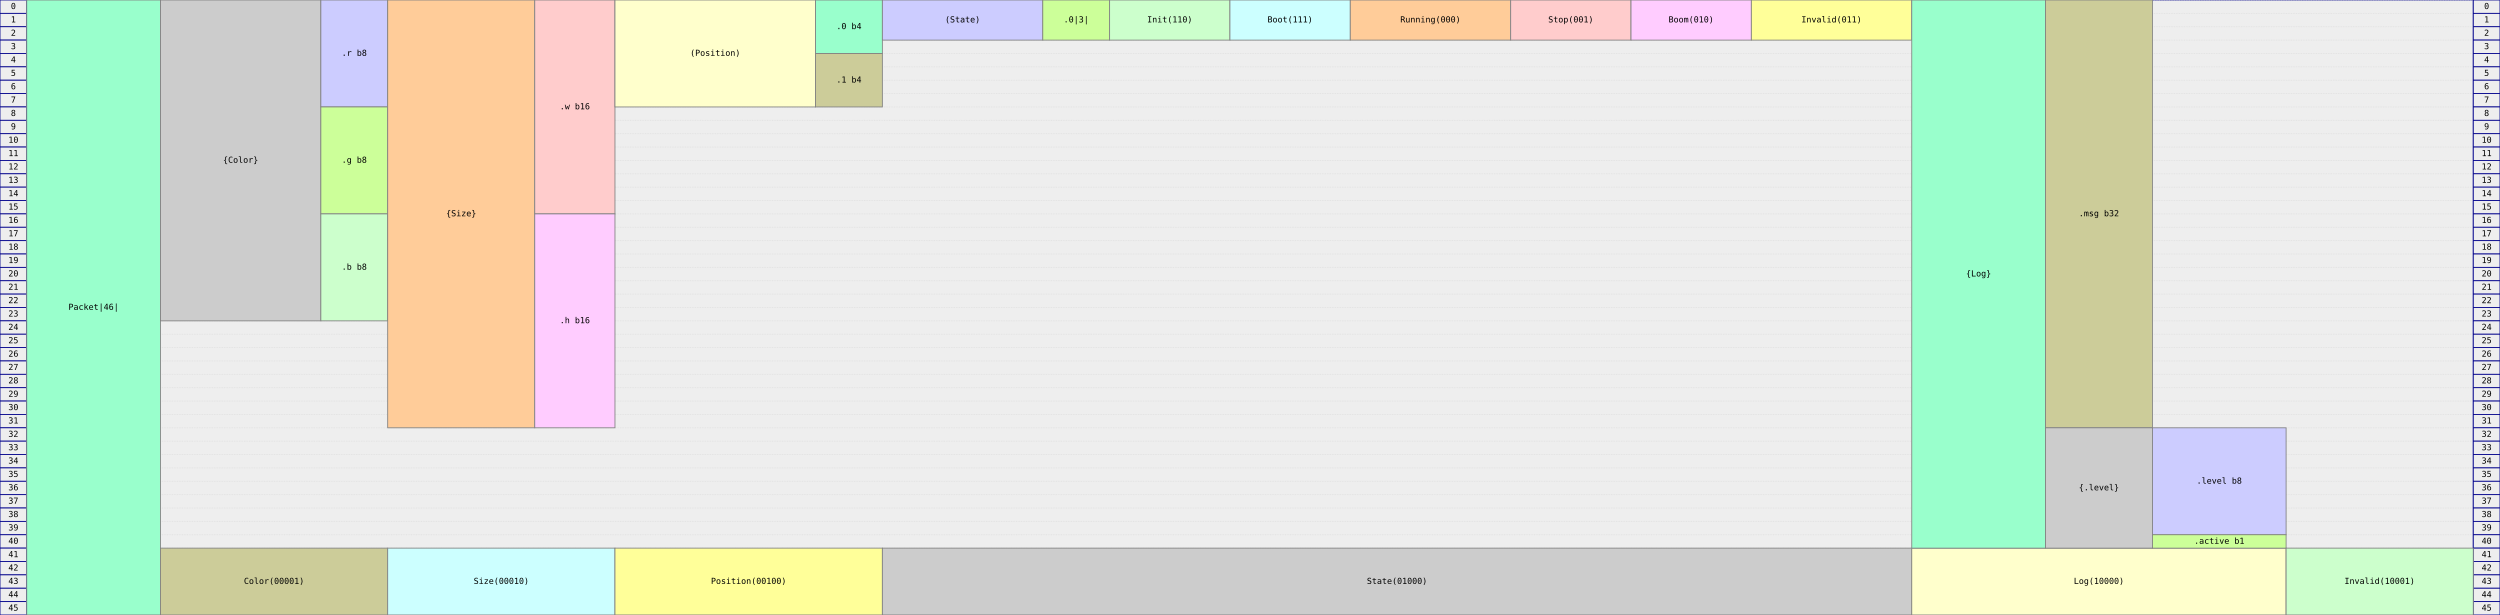
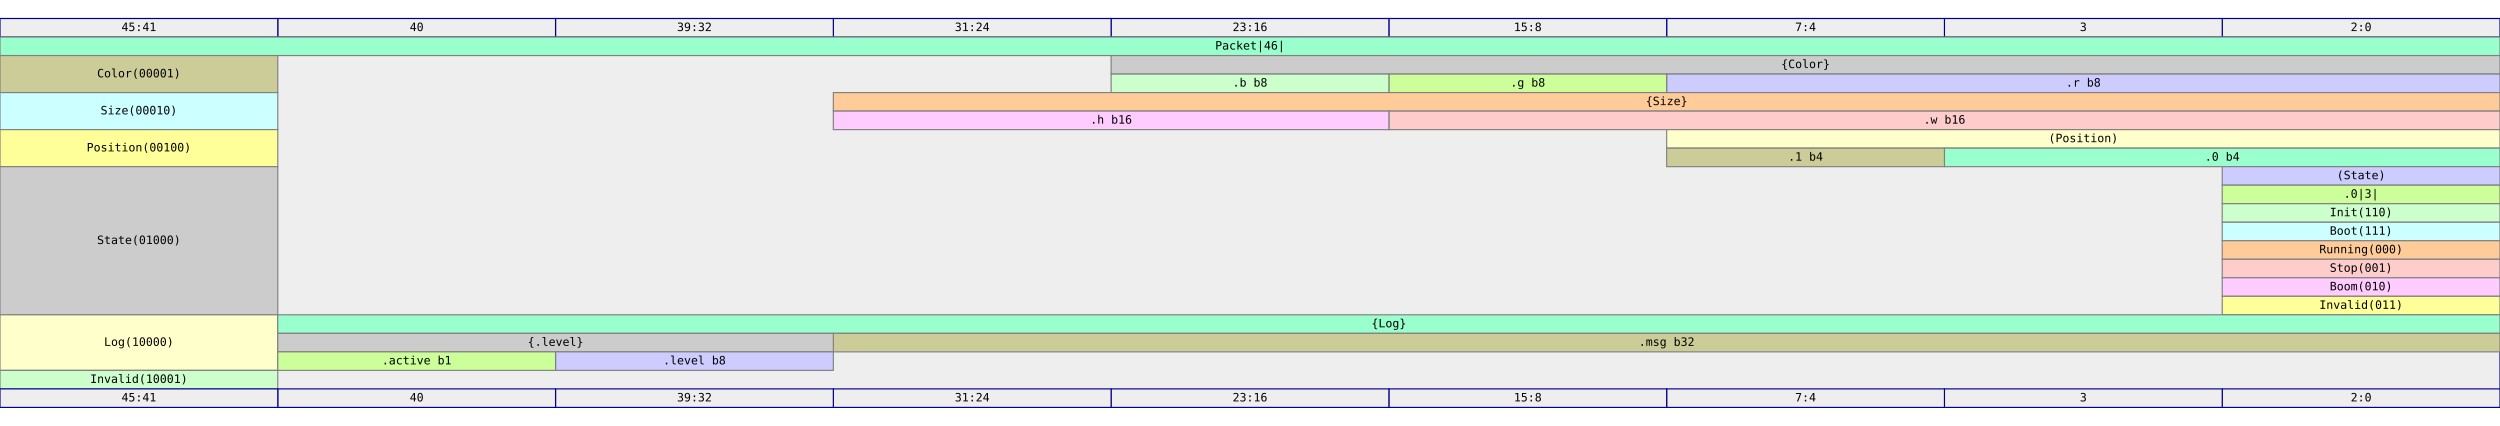
- <svg xmlns="http://www.w3.org/2000/svg" viewBox="-32 0 2992 736">
-   <rect fill="#EEEEEE" height="736" stroke="darkblue" width="2928" x="0" y="0" />
-   <rect fill="#EEEEEE" height="16" stroke="darkblue" width="32" x="-32" y="0" />
-   <text dominant-baseline="middle" font-family="monospace" font-size="10px" text-anchor="middle" x="-16" y="8">
- 0
+ <svg xmlns="http://www.w3.org/2000/svg" viewBox="0 -16 2160 368">
+   <rect fill="#EEEEEE" height="336" stroke="darkblue" width="2160" x="0" y="0" />
+   <rect fill="#EEEEEE" height="16" stroke="darkblue" width="240" x="1920" y="0" />
+   <text dominant-baseline="middle" font-family="monospace" font-size="10px" text-anchor="middle" x="2040" y="8">
+ 2:0
</text>
-   <rect fill="#EEEEEE" height="16" stroke="darkblue" width="32" x="2928" y="0" />
-   <text dominant-baseline="middle" font-family="monospace" font-size="10px" text-anchor="middle" x="2944" y="8">
- 0
- </text>
-   <line stroke="#DFDFDF" stroke-dasharray="1,1" stroke-width="1" x1="0" x2="2928" y1="0" y2="0" />
-   <rect fill="#EEEEEE" height="16" stroke="darkblue" width="32" x="-32" y="16" />
-   <text dominant-baseline="middle" font-family="monospace" font-size="10px" text-anchor="middle" x="-16" y="24">
- 1
- </text>
-   <rect fill="#EEEEEE" height="16" stroke="darkblue" width="32" x="2928" y="16" />
-   <text dominant-baseline="middle" font-family="monospace" font-size="10px" text-anchor="middle" x="2944" y="24">
- 1
- </text>
-   <line stroke="#DFDFDF" stroke-dasharray="1,1" stroke-width="1" x1="0" x2="2928" y1="16" y2="16" />
-   <rect fill="#EEEEEE" height="16" stroke="darkblue" width="32" x="-32" y="32" />
-   <text dominant-baseline="middle" font-family="monospace" font-size="10px" text-anchor="middle" x="-16" y="40">
- 2
- </text>
-   <rect fill="#EEEEEE" height="16" stroke="darkblue" width="32" x="2928" y="32" />
-   <text dominant-baseline="middle" font-family="monospace" font-size="10px" text-anchor="middle" x="2944" y="40">
- 2
- </text>
-   <line stroke="#DFDFDF" stroke-dasharray="1,1" stroke-width="1" x1="0" x2="2928" y1="32" y2="32" />
-   <rect fill="#EEEEEE" height="16" stroke="darkblue" width="32" x="-32" y="48" />
-   <text dominant-baseline="middle" font-family="monospace" font-size="10px" text-anchor="middle" x="-16" y="56">
+   <rect fill="#EEEEEE" height="16" stroke="darkblue" width="240" x="1680" y="0" />
+   <text dominant-baseline="middle" font-family="monospace" font-size="10px" text-anchor="middle" x="1800" y="8">
3
</text>
-   <rect fill="#EEEEEE" height="16" stroke="darkblue" width="32" x="2928" y="48" />
-   <text dominant-baseline="middle" font-family="monospace" font-size="10px" text-anchor="middle" x="2944" y="56">
+   <rect fill="#EEEEEE" height="16" stroke="darkblue" width="240" x="1440" y="0" />
+   <text dominant-baseline="middle" font-family="monospace" font-size="10px" text-anchor="middle" x="1560" y="8">
+ 7:4
+ </text>
+   <rect fill="#EEEEEE" height="16" stroke="darkblue" width="240" x="1200" y="0" />
+   <text dominant-baseline="middle" font-family="monospace" font-size="10px" text-anchor="middle" x="1320" y="8">
+ 15:8
+ </text>
+   <rect fill="#EEEEEE" height="16" stroke="darkblue" width="240" x="960" y="0" />
+   <text dominant-baseline="middle" font-family="monospace" font-size="10px" text-anchor="middle" x="1080" y="8">
+ 23:16
+ </text>
+   <rect fill="#EEEEEE" height="16" stroke="darkblue" width="240" x="720" y="0" />
+   <text dominant-baseline="middle" font-family="monospace" font-size="10px" text-anchor="middle" x="840" y="8">
+ 31:24
+ </text>
+   <rect fill="#EEEEEE" height="16" stroke="darkblue" width="240" x="480" y="0" />
+   <text dominant-baseline="middle" font-family="monospace" font-size="10px" text-anchor="middle" x="600" y="8">
+ 39:32
+ </text>
+   <rect fill="#EEEEEE" height="16" stroke="darkblue" width="240" x="240" y="0" />
+   <text dominant-baseline="middle" font-family="monospace" font-size="10px" text-anchor="middle" x="360" y="8">
+ 40
+ </text>
+   <rect fill="#EEEEEE" height="16" stroke="darkblue" width="240" x="0" y="0" />
+   <text dominant-baseline="middle" font-family="monospace" font-size="10px" text-anchor="middle" x="120" y="8">
+ 45:41
+ </text>
+   <rect fill="#99FFCC" height="16" stroke="gray" width="2160" x="0" y="16" />
+   <text dominant-baseline="middle" font-family="monospace" font-size="10px" text-anchor="middle" x="1080" y="24">
+ Packet|46|
+ </text>
+   <rect fill="#CCCC99" height="32" stroke="gray" width="240" x="0" y="32" />
+   <text dominant-baseline="middle" font-family="monospace" font-size="10px" text-anchor="middle" x="120" y="48">
+ Color(00001)
+ </text>
+   <rect fill="#CCCCCC" height="16" stroke="gray" width="1200" x="960" y="32" />
+   <text dominant-baseline="middle" font-family="monospace" font-size="10px" text-anchor="middle" x="1560" y="40">
+ {Color}
+ </text>
+   <rect fill="#CCCCFF" height="16" stroke="gray" width="720" x="1440" y="48" />
+   <text dominant-baseline="middle" font-family="monospace" font-size="10px" text-anchor="middle" x="1800" y="56">
+ .r b8
+ </text>
+   <rect fill="#CCFF99" height="16" stroke="gray" width="240" x="1200" y="48" />
+   <text dominant-baseline="middle" font-family="monospace" font-size="10px" text-anchor="middle" x="1320" y="56">
+ .g b8
+ </text>
+   <rect fill="#CCFFCC" height="16" stroke="gray" width="240" x="960" y="48" />
+   <text dominant-baseline="middle" font-family="monospace" font-size="10px" text-anchor="middle" x="1080" y="56">
+ .b b8
+ </text>
+   <rect fill="#CCFFFF" height="32" stroke="gray" width="240" x="0" y="64" />
+   <text dominant-baseline="middle" font-family="monospace" font-size="10px" text-anchor="middle" x="120" y="80">
+ Size(00010)
+ </text>
+   <rect fill="#FFCC99" height="16" stroke="gray" width="1440" x="720" y="64" />
+   <text dominant-baseline="middle" font-family="monospace" font-size="10px" text-anchor="middle" x="1440" y="72">
+ {Size}
+ </text>
+   <rect fill="#FFCCCC" height="16" stroke="gray" width="960" x="1200" y="80" />
+   <text dominant-baseline="middle" font-family="monospace" font-size="10px" text-anchor="middle" x="1680" y="88">
+ .w b16
+ </text>
+   <rect fill="#FFCCFF" height="16" stroke="gray" width="480" x="720" y="80" />
+   <text dominant-baseline="middle" font-family="monospace" font-size="10px" text-anchor="middle" x="960" y="88">
+ .h b16
+ </text>
+   <rect fill="#FFFF99" height="32" stroke="gray" width="240" x="0" y="96" />
+   <text dominant-baseline="middle" font-family="monospace" font-size="10px" text-anchor="middle" x="120" y="112">
+ Position(00100)
+ </text>
+   <rect fill="#FFFFCC" height="16" stroke="gray" width="720" x="1440" y="96" />
+   <text dominant-baseline="middle" font-family="monospace" font-size="10px" text-anchor="middle" x="1800" y="104">
+ (Position)
+ </text>
+   <rect fill="#99FFCC" height="16" stroke="gray" width="480" x="1680" y="112" />
+   <text dominant-baseline="middle" font-family="monospace" font-size="10px" text-anchor="middle" x="1920" y="120">
+ .0 b4
+ </text>
+   <rect fill="#CCCC99" height="16" stroke="gray" width="240" x="1440" y="112" />
+   <text dominant-baseline="middle" font-family="monospace" font-size="10px" text-anchor="middle" x="1560" y="120">
+ .1 b4
+ </text>
+   <rect fill="#CCCCCC" height="128" stroke="gray" width="240" x="0" y="128" />
+   <text dominant-baseline="middle" font-family="monospace" font-size="10px" text-anchor="middle" x="120" y="192">
+ State(01000)
+ </text>
+   <rect fill="#CCCCFF" height="16" stroke="gray" width="240" x="1920" y="128" />
+   <text dominant-baseline="middle" font-family="monospace" font-size="10px" text-anchor="middle" x="2040" y="136">
+ (State)
+ </text>
+   <rect fill="#CCFF99" height="16" stroke="gray" width="240" x="1920" y="144" />
+   <text dominant-baseline="middle" font-family="monospace" font-size="10px" text-anchor="middle" x="2040" y="152">
+ .0|3|
+ </text>
+   <rect fill="#CCFFCC" height="16" stroke="gray" width="240" x="1920" y="160" />
+   <text dominant-baseline="middle" font-family="monospace" font-size="10px" text-anchor="middle" x="2040" y="168">
+ Init(110)
+ </text>
+   <rect fill="#CCFFFF" height="16" stroke="gray" width="240" x="1920" y="176" />
+   <text dominant-baseline="middle" font-family="monospace" font-size="10px" text-anchor="middle" x="2040" y="184">
+ Boot(111)
+ </text>
+   <rect fill="#FFCC99" height="16" stroke="gray" width="240" x="1920" y="192" />
+   <text dominant-baseline="middle" font-family="monospace" font-size="10px" text-anchor="middle" x="2040" y="200">
+ Running(000)
+ </text>
+   <rect fill="#FFCCCC" height="16" stroke="gray" width="240" x="1920" y="208" />
+   <text dominant-baseline="middle" font-family="monospace" font-size="10px" text-anchor="middle" x="2040" y="216">
+ Stop(001)
+ </text>
+   <rect fill="#FFCCFF" height="16" stroke="gray" width="240" x="1920" y="224" />
+   <text dominant-baseline="middle" font-family="monospace" font-size="10px" text-anchor="middle" x="2040" y="232">
+ Boom(010)
+ </text>
+   <rect fill="#FFFF99" height="16" stroke="gray" width="240" x="1920" y="240" />
+   <text dominant-baseline="middle" font-family="monospace" font-size="10px" text-anchor="middle" x="2040" y="248">
+ Invalid(011)
+ </text>
+   <rect fill="#FFFFCC" height="48" stroke="gray" width="240" x="0" y="256" />
+   <text dominant-baseline="middle" font-family="monospace" font-size="10px" text-anchor="middle" x="120" y="280">
+ Log(10000)
+ </text>
+   <rect fill="#99FFCC" height="16" stroke="gray" width="1920" x="240" y="256" />
+   <text dominant-baseline="middle" font-family="monospace" font-size="10px" text-anchor="middle" x="1200" y="264">
+ {Log}
+ </text>
+   <rect fill="#CCCC99" height="16" stroke="gray" width="1440" x="720" y="272" />
+   <text dominant-baseline="middle" font-family="monospace" font-size="10px" text-anchor="middle" x="1440" y="280">
+ .msg b32
+ </text>
+   <rect fill="#CCCCCC" height="16" stroke="gray" width="480" x="240" y="272" />
+   <text dominant-baseline="middle" font-family="monospace" font-size="10px" text-anchor="middle" x="480" y="280">
+ {.level}
+ </text>
+   <rect fill="#CCCCFF" height="16" stroke="gray" width="240" x="480" y="288" />
+   <text dominant-baseline="middle" font-family="monospace" font-size="10px" text-anchor="middle" x="600" y="296">
+ .level b8
+ </text>
+   <rect fill="#CCFF99" height="16" stroke="gray" width="240" x="240" y="288" />
+   <text dominant-baseline="middle" font-family="monospace" font-size="10px" text-anchor="middle" x="360" y="296">
+ .active b1
+ </text>
+   <rect fill="#CCFFCC" height="16" stroke="gray" width="240" x="0" y="304" />
+   <text dominant-baseline="middle" font-family="monospace" font-size="10px" text-anchor="middle" x="120" y="312">
+ Invalid(10001)
+ </text>
+   <rect fill="#EEEEEE" height="16" stroke="darkblue" width="240" x="1920" y="320" />
+   <text dominant-baseline="middle" font-family="monospace" font-size="10px" text-anchor="middle" x="2040" y="328">
+ 2:0
+ </text>
+   <rect fill="#EEEEEE" height="16" stroke="darkblue" width="240" x="1680" y="320" />
+   <text dominant-baseline="middle" font-family="monospace" font-size="10px" text-anchor="middle" x="1800" y="328">
3
</text>
-   <line stroke="#DFDFDF" stroke-dasharray="1,1" stroke-width="1" x1="0" x2="2928" y1="48" y2="48" />
-   <rect fill="#EEEEEE" height="16" stroke="darkblue" width="32" x="-32" y="64" />
-   <text dominant-baseline="middle" font-family="monospace" font-size="10px" text-anchor="middle" x="-16" y="72">
- 4
+   <rect fill="#EEEEEE" height="16" stroke="darkblue" width="240" x="1440" y="320" />
+   <text dominant-baseline="middle" font-family="monospace" font-size="10px" text-anchor="middle" x="1560" y="328">
+ 7:4
</text>
-   <rect fill="#EEEEEE" height="16" stroke="darkblue" width="32" x="2928" y="64" />
-   <text dominant-baseline="middle" font-family="monospace" font-size="10px" text-anchor="middle" x="2944" y="72">
- 4
+   <rect fill="#EEEEEE" height="16" stroke="darkblue" width="240" x="1200" y="320" />
+   <text dominant-baseline="middle" font-family="monospace" font-size="10px" text-anchor="middle" x="1320" y="328">
+ 15:8
</text>
-   <line stroke="#DFDFDF" stroke-dasharray="1,1" stroke-width="1" x1="0" x2="2928" y1="64" y2="64" />
-   <rect fill="#EEEEEE" height="16" stroke="darkblue" width="32" x="-32" y="80" />
-   <text dominant-baseline="middle" font-family="monospace" font-size="10px" text-anchor="middle" x="-16" y="88">
- 5
+   <rect fill="#EEEEEE" height="16" stroke="darkblue" width="240" x="960" y="320" />
+   <text dominant-baseline="middle" font-family="monospace" font-size="10px" text-anchor="middle" x="1080" y="328">
+ 23:16
</text>
-   <rect fill="#EEEEEE" height="16" stroke="darkblue" width="32" x="2928" y="80" />
-   <text dominant-baseline="middle" font-family="monospace" font-size="10px" text-anchor="middle" x="2944" y="88">
- 5
+   <rect fill="#EEEEEE" height="16" stroke="darkblue" width="240" x="720" y="320" />
+   <text dominant-baseline="middle" font-family="monospace" font-size="10px" text-anchor="middle" x="840" y="328">
+ 31:24
</text>
-   <line stroke="#DFDFDF" stroke-dasharray="1,1" stroke-width="1" x1="0" x2="2928" y1="80" y2="80" />
-   <rect fill="#EEEEEE" height="16" stroke="darkblue" width="32" x="-32" y="96" />
-   <text dominant-baseline="middle" font-family="monospace" font-size="10px" text-anchor="middle" x="-16" y="104">
- 6
+   <rect fill="#EEEEEE" height="16" stroke="darkblue" width="240" x="480" y="320" />
+   <text dominant-baseline="middle" font-family="monospace" font-size="10px" text-anchor="middle" x="600" y="328">
+ 39:32
</text>
-   <rect fill="#EEEEEE" height="16" stroke="darkblue" width="32" x="2928" y="96" />
-   <text dominant-baseline="middle" font-family="monospace" font-size="10px" text-anchor="middle" x="2944" y="104">
- 6
- </text>
-   <line stroke="#DFDFDF" stroke-dasharray="1,1" stroke-width="1" x1="0" x2="2928" y1="96" y2="96" />
-   <rect fill="#EEEEEE" height="16" stroke="darkblue" width="32" x="-32" y="112" />
-   <text dominant-baseline="middle" font-family="monospace" font-size="10px" text-anchor="middle" x="-16" y="120">
- 7
- </text>
-   <rect fill="#EEEEEE" height="16" stroke="darkblue" width="32" x="2928" y="112" />
-   <text dominant-baseline="middle" font-family="monospace" font-size="10px" text-anchor="middle" x="2944" y="120">
- 7
- </text>
-   <line stroke="#DFDFDF" stroke-dasharray="1,1" stroke-width="1" x1="0" x2="2928" y1="112" y2="112" />
-   <rect fill="#EEEEEE" height="16" stroke="darkblue" width="32" x="-32" y="128" />
-   <text dominant-baseline="middle" font-family="monospace" font-size="10px" text-anchor="middle" x="-16" y="136">
- 8
- </text>
-   <rect fill="#EEEEEE" height="16" stroke="darkblue" width="32" x="2928" y="128" />
-   <text dominant-baseline="middle" font-family="monospace" font-size="10px" text-anchor="middle" x="2944" y="136">
- 8
- </text>
-   <line stroke="#DFDFDF" stroke-dasharray="1,1" stroke-width="1" x1="0" x2="2928" y1="128" y2="128" />
-   <rect fill="#EEEEEE" height="16" stroke="darkblue" width="32" x="-32" y="144" />
-   <text dominant-baseline="middle" font-family="monospace" font-size="10px" text-anchor="middle" x="-16" y="152">
- 9
- </text>
-   <rect fill="#EEEEEE" height="16" stroke="darkblue" width="32" x="2928" y="144" />
-   <text dominant-baseline="middle" font-family="monospace" font-size="10px" text-anchor="middle" x="2944" y="152">
- 9
- </text>
-   <line stroke="#DFDFDF" stroke-dasharray="1,1" stroke-width="1" x1="0" x2="2928" y1="144" y2="144" />
-   <rect fill="#EEEEEE" height="16" stroke="darkblue" width="32" x="-32" y="160" />
-   <text dominant-baseline="middle" font-family="monospace" font-size="10px" text-anchor="middle" x="-16" y="168">
- 10
- </text>
-   <rect fill="#EEEEEE" height="16" stroke="darkblue" width="32" x="2928" y="160" />
-   <text dominant-baseline="middle" font-family="monospace" font-size="10px" text-anchor="middle" x="2944" y="168">
- 10
- </text>
-   <line stroke="#DFDFDF" stroke-dasharray="1,1" stroke-width="1" x1="0" x2="2928" y1="160" y2="160" />
-   <rect fill="#EEEEEE" height="16" stroke="darkblue" width="32" x="-32" y="176" />
-   <text dominant-baseline="middle" font-family="monospace" font-size="10px" text-anchor="middle" x="-16" y="184">
- 11
- </text>
-   <rect fill="#EEEEEE" height="16" stroke="darkblue" width="32" x="2928" y="176" />
-   <text dominant-baseline="middle" font-family="monospace" font-size="10px" text-anchor="middle" x="2944" y="184">
- 11
- </text>
-   <line stroke="#DFDFDF" stroke-dasharray="1,1" stroke-width="1" x1="0" x2="2928" y1="176" y2="176" />
-   <rect fill="#EEEEEE" height="16" stroke="darkblue" width="32" x="-32" y="192" />
-   <text dominant-baseline="middle" font-family="monospace" font-size="10px" text-anchor="middle" x="-16" y="200">
- 12
- </text>
-   <rect fill="#EEEEEE" height="16" stroke="darkblue" width="32" x="2928" y="192" />
-   <text dominant-baseline="middle" font-family="monospace" font-size="10px" text-anchor="middle" x="2944" y="200">
- 12
- </text>
-   <line stroke="#DFDFDF" stroke-dasharray="1,1" stroke-width="1" x1="0" x2="2928" y1="192" y2="192" />
-   <rect fill="#EEEEEE" height="16" stroke="darkblue" width="32" x="-32" y="208" />
-   <text dominant-baseline="middle" font-family="monospace" font-size="10px" text-anchor="middle" x="-16" y="216">
- 13
- </text>
-   <rect fill="#EEEEEE" height="16" stroke="darkblue" width="32" x="2928" y="208" />
-   <text dominant-baseline="middle" font-family="monospace" font-size="10px" text-anchor="middle" x="2944" y="216">
- 13
- </text>
-   <line stroke="#DFDFDF" stroke-dasharray="1,1" stroke-width="1" x1="0" x2="2928" y1="208" y2="208" />
-   <rect fill="#EEEEEE" height="16" stroke="darkblue" width="32" x="-32" y="224" />
-   <text dominant-baseline="middle" font-family="monospace" font-size="10px" text-anchor="middle" x="-16" y="232">
- 14
- </text>
-   <rect fill="#EEEEEE" height="16" stroke="darkblue" width="32" x="2928" y="224" />
-   <text dominant-baseline="middle" font-family="monospace" font-size="10px" text-anchor="middle" x="2944" y="232">
- 14
- </text>
-   <line stroke="#DFDFDF" stroke-dasharray="1,1" stroke-width="1" x1="0" x2="2928" y1="224" y2="224" />
-   <rect fill="#EEEEEE" height="16" stroke="darkblue" width="32" x="-32" y="240" />
-   <text dominant-baseline="middle" font-family="monospace" font-size="10px" text-anchor="middle" x="-16" y="248">
- 15
- </text>
-   <rect fill="#EEEEEE" height="16" stroke="darkblue" width="32" x="2928" y="240" />
-   <text dominant-baseline="middle" font-family="monospace" font-size="10px" text-anchor="middle" x="2944" y="248">
- 15
- </text>
-   <line stroke="#DFDFDF" stroke-dasharray="1,1" stroke-width="1" x1="0" x2="2928" y1="240" y2="240" />
-   <rect fill="#EEEEEE" height="16" stroke="darkblue" width="32" x="-32" y="256" />
-   <text dominant-baseline="middle" font-family="monospace" font-size="10px" text-anchor="middle" x="-16" y="264">
- 16
- </text>
-   <rect fill="#EEEEEE" height="16" stroke="darkblue" width="32" x="2928" y="256" />
-   <text dominant-baseline="middle" font-family="monospace" font-size="10px" text-anchor="middle" x="2944" y="264">
- 16
- </text>
-   <line stroke="#DFDFDF" stroke-dasharray="1,1" stroke-width="1" x1="0" x2="2928" y1="256" y2="256" />
-   <rect fill="#EEEEEE" height="16" stroke="darkblue" width="32" x="-32" y="272" />
-   <text dominant-baseline="middle" font-family="monospace" font-size="10px" text-anchor="middle" x="-16" y="280">
- 17
- </text>
-   <rect fill="#EEEEEE" height="16" stroke="darkblue" width="32" x="2928" y="272" />
-   <text dominant-baseline="middle" font-family="monospace" font-size="10px" text-anchor="middle" x="2944" y="280">
- 17
- </text>
-   <line stroke="#DFDFDF" stroke-dasharray="1,1" stroke-width="1" x1="0" x2="2928" y1="272" y2="272" />
-   <rect fill="#EEEEEE" height="16" stroke="darkblue" width="32" x="-32" y="288" />
-   <text dominant-baseline="middle" font-family="monospace" font-size="10px" text-anchor="middle" x="-16" y="296">
- 18
- </text>
-   <rect fill="#EEEEEE" height="16" stroke="darkblue" width="32" x="2928" y="288" />
-   <text dominant-baseline="middle" font-family="monospace" font-size="10px" text-anchor="middle" x="2944" y="296">
- 18
- </text>
-   <line stroke="#DFDFDF" stroke-dasharray="1,1" stroke-width="1" x1="0" x2="2928" y1="288" y2="288" />
-   <rect fill="#EEEEEE" height="16" stroke="darkblue" width="32" x="-32" y="304" />
-   <text dominant-baseline="middle" font-family="monospace" font-size="10px" text-anchor="middle" x="-16" y="312">
- 19
- </text>
-   <rect fill="#EEEEEE" height="16" stroke="darkblue" width="32" x="2928" y="304" />
-   <text dominant-baseline="middle" font-family="monospace" font-size="10px" text-anchor="middle" x="2944" y="312">
- 19
- </text>
-   <line stroke="#DFDFDF" stroke-dasharray="1,1" stroke-width="1" x1="0" x2="2928" y1="304" y2="304" />
-   <rect fill="#EEEEEE" height="16" stroke="darkblue" width="32" x="-32" y="320" />
-   <text dominant-baseline="middle" font-family="monospace" font-size="10px" text-anchor="middle" x="-16" y="328">
- 20
- </text>
-   <rect fill="#EEEEEE" height="16" stroke="darkblue" width="32" x="2928" y="320" />
-   <text dominant-baseline="middle" font-family="monospace" font-size="10px" text-anchor="middle" x="2944" y="328">
- 20
- </text>
-   <line stroke="#DFDFDF" stroke-dasharray="1,1" stroke-width="1" x1="0" x2="2928" y1="320" y2="320" />
-   <rect fill="#EEEEEE" height="16" stroke="darkblue" width="32" x="-32" y="336" />
-   <text dominant-baseline="middle" font-family="monospace" font-size="10px" text-anchor="middle" x="-16" y="344">
- 21
- </text>
-   <rect fill="#EEEEEE" height="16" stroke="darkblue" width="32" x="2928" y="336" />
-   <text dominant-baseline="middle" font-family="monospace" font-size="10px" text-anchor="middle" x="2944" y="344">
- 21
- </text>
-   <line stroke="#DFDFDF" stroke-dasharray="1,1" stroke-width="1" x1="0" x2="2928" y1="336" y2="336" />
-   <rect fill="#EEEEEE" height="16" stroke="darkblue" width="32" x="-32" y="352" />
-   <text dominant-baseline="middle" font-family="monospace" font-size="10px" text-anchor="middle" x="-16" y="360">
- 22
- </text>
-   <rect fill="#EEEEEE" height="16" stroke="darkblue" width="32" x="2928" y="352" />
-   <text dominant-baseline="middle" font-family="monospace" font-size="10px" text-anchor="middle" x="2944" y="360">
- 22
- </text>
-   <line stroke="#DFDFDF" stroke-dasharray="1,1" stroke-width="1" x1="0" x2="2928" y1="352" y2="352" />
-   <rect fill="#EEEEEE" height="16" stroke="darkblue" width="32" x="-32" y="368" />
-   <text dominant-baseline="middle" font-family="monospace" font-size="10px" text-anchor="middle" x="-16" y="376">
- 23
- </text>
-   <rect fill="#EEEEEE" height="16" stroke="darkblue" width="32" x="2928" y="368" />
-   <text dominant-baseline="middle" font-family="monospace" font-size="10px" text-anchor="middle" x="2944" y="376">
- 23
- </text>
-   <line stroke="#DFDFDF" stroke-dasharray="1,1" stroke-width="1" x1="0" x2="2928" y1="368" y2="368" />
-   <rect fill="#EEEEEE" height="16" stroke="darkblue" width="32" x="-32" y="384" />
-   <text dominant-baseline="middle" font-family="monospace" font-size="10px" text-anchor="middle" x="-16" y="392">
- 24
- </text>
-   <rect fill="#EEEEEE" height="16" stroke="darkblue" width="32" x="2928" y="384" />
-   <text dominant-baseline="middle" font-family="monospace" font-size="10px" text-anchor="middle" x="2944" y="392">
- 24
- </text>
-   <line stroke="#DFDFDF" stroke-dasharray="1,1" stroke-width="1" x1="0" x2="2928" y1="384" y2="384" />
-   <rect fill="#EEEEEE" height="16" stroke="darkblue" width="32" x="-32" y="400" />
-   <text dominant-baseline="middle" font-family="monospace" font-size="10px" text-anchor="middle" x="-16" y="408">
- 25
- </text>
-   <rect fill="#EEEEEE" height="16" stroke="darkblue" width="32" x="2928" y="400" />
-   <text dominant-baseline="middle" font-family="monospace" font-size="10px" text-anchor="middle" x="2944" y="408">
- 25
- </text>
-   <line stroke="#DFDFDF" stroke-dasharray="1,1" stroke-width="1" x1="0" x2="2928" y1="400" y2="400" />
-   <rect fill="#EEEEEE" height="16" stroke="darkblue" width="32" x="-32" y="416" />
-   <text dominant-baseline="middle" font-family="monospace" font-size="10px" text-anchor="middle" x="-16" y="424">
- 26
- </text>
-   <rect fill="#EEEEEE" height="16" stroke="darkblue" width="32" x="2928" y="416" />
-   <text dominant-baseline="middle" font-family="monospace" font-size="10px" text-anchor="middle" x="2944" y="424">
- 26
- </text>
-   <line stroke="#DFDFDF" stroke-dasharray="1,1" stroke-width="1" x1="0" x2="2928" y1="416" y2="416" />
-   <rect fill="#EEEEEE" height="16" stroke="darkblue" width="32" x="-32" y="432" />
-   <text dominant-baseline="middle" font-family="monospace" font-size="10px" text-anchor="middle" x="-16" y="440">
- 27
- </text>
-   <rect fill="#EEEEEE" height="16" stroke="darkblue" width="32" x="2928" y="432" />
-   <text dominant-baseline="middle" font-family="monospace" font-size="10px" text-anchor="middle" x="2944" y="440">
- 27
- </text>
-   <line stroke="#DFDFDF" stroke-dasharray="1,1" stroke-width="1" x1="0" x2="2928" y1="432" y2="432" />
-   <rect fill="#EEEEEE" height="16" stroke="darkblue" width="32" x="-32" y="448" />
-   <text dominant-baseline="middle" font-family="monospace" font-size="10px" text-anchor="middle" x="-16" y="456">
- 28
- </text>
-   <rect fill="#EEEEEE" height="16" stroke="darkblue" width="32" x="2928" y="448" />
-   <text dominant-baseline="middle" font-family="monospace" font-size="10px" text-anchor="middle" x="2944" y="456">
- 28
- </text>
-   <line stroke="#DFDFDF" stroke-dasharray="1,1" stroke-width="1" x1="0" x2="2928" y1="448" y2="448" />
-   <rect fill="#EEEEEE" height="16" stroke="darkblue" width="32" x="-32" y="464" />
-   <text dominant-baseline="middle" font-family="monospace" font-size="10px" text-anchor="middle" x="-16" y="472">
- 29
- </text>
-   <rect fill="#EEEEEE" height="16" stroke="darkblue" width="32" x="2928" y="464" />
-   <text dominant-baseline="middle" font-family="monospace" font-size="10px" text-anchor="middle" x="2944" y="472">
- 29
- </text>
-   <line stroke="#DFDFDF" stroke-dasharray="1,1" stroke-width="1" x1="0" x2="2928" y1="464" y2="464" />
-   <rect fill="#EEEEEE" height="16" stroke="darkblue" width="32" x="-32" y="480" />
-   <text dominant-baseline="middle" font-family="monospace" font-size="10px" text-anchor="middle" x="-16" y="488">
- 30
- </text>
-   <rect fill="#EEEEEE" height="16" stroke="darkblue" width="32" x="2928" y="480" />
-   <text dominant-baseline="middle" font-family="monospace" font-size="10px" text-anchor="middle" x="2944" y="488">
- 30
- </text>
-   <line stroke="#DFDFDF" stroke-dasharray="1,1" stroke-width="1" x1="0" x2="2928" y1="480" y2="480" />
-   <rect fill="#EEEEEE" height="16" stroke="darkblue" width="32" x="-32" y="496" />
-   <text dominant-baseline="middle" font-family="monospace" font-size="10px" text-anchor="middle" x="-16" y="504">
- 31
- </text>
-   <rect fill="#EEEEEE" height="16" stroke="darkblue" width="32" x="2928" y="496" />
-   <text dominant-baseline="middle" font-family="monospace" font-size="10px" text-anchor="middle" x="2944" y="504">
- 31
- </text>
-   <line stroke="#DFDFDF" stroke-dasharray="1,1" stroke-width="1" x1="0" x2="2928" y1="496" y2="496" />
-   <rect fill="#EEEEEE" height="16" stroke="darkblue" width="32" x="-32" y="512" />
-   <text dominant-baseline="middle" font-family="monospace" font-size="10px" text-anchor="middle" x="-16" y="520">
- 32
- </text>
-   <rect fill="#EEEEEE" height="16" stroke="darkblue" width="32" x="2928" y="512" />
-   <text dominant-baseline="middle" font-family="monospace" font-size="10px" text-anchor="middle" x="2944" y="520">
- 32
- </text>
-   <line stroke="#DFDFDF" stroke-dasharray="1,1" stroke-width="1" x1="0" x2="2928" y1="512" y2="512" />
-   <rect fill="#EEEEEE" height="16" stroke="darkblue" width="32" x="-32" y="528" />
-   <text dominant-baseline="middle" font-family="monospace" font-size="10px" text-anchor="middle" x="-16" y="536">
- 33
- </text>
-   <rect fill="#EEEEEE" height="16" stroke="darkblue" width="32" x="2928" y="528" />
-   <text dominant-baseline="middle" font-family="monospace" font-size="10px" text-anchor="middle" x="2944" y="536">
- 33
- </text>
-   <line stroke="#DFDFDF" stroke-dasharray="1,1" stroke-width="1" x1="0" x2="2928" y1="528" y2="528" />
-   <rect fill="#EEEEEE" height="16" stroke="darkblue" width="32" x="-32" y="544" />
-   <text dominant-baseline="middle" font-family="monospace" font-size="10px" text-anchor="middle" x="-16" y="552">
- 34
- </text>
-   <rect fill="#EEEEEE" height="16" stroke="darkblue" width="32" x="2928" y="544" />
-   <text dominant-baseline="middle" font-family="monospace" font-size="10px" text-anchor="middle" x="2944" y="552">
- 34
- </text>
-   <line stroke="#DFDFDF" stroke-dasharray="1,1" stroke-width="1" x1="0" x2="2928" y1="544" y2="544" />
-   <rect fill="#EEEEEE" height="16" stroke="darkblue" width="32" x="-32" y="560" />
-   <text dominant-baseline="middle" font-family="monospace" font-size="10px" text-anchor="middle" x="-16" y="568">
- 35
- </text>
-   <rect fill="#EEEEEE" height="16" stroke="darkblue" width="32" x="2928" y="560" />
-   <text dominant-baseline="middle" font-family="monospace" font-size="10px" text-anchor="middle" x="2944" y="568">
- 35
- </text>
-   <line stroke="#DFDFDF" stroke-dasharray="1,1" stroke-width="1" x1="0" x2="2928" y1="560" y2="560" />
-   <rect fill="#EEEEEE" height="16" stroke="darkblue" width="32" x="-32" y="576" />
-   <text dominant-baseline="middle" font-family="monospace" font-size="10px" text-anchor="middle" x="-16" y="584">
- 36
- </text>
-   <rect fill="#EEEEEE" height="16" stroke="darkblue" width="32" x="2928" y="576" />
-   <text dominant-baseline="middle" font-family="monospace" font-size="10px" text-anchor="middle" x="2944" y="584">
- 36
- </text>
-   <line stroke="#DFDFDF" stroke-dasharray="1,1" stroke-width="1" x1="0" x2="2928" y1="576" y2="576" />
-   <rect fill="#EEEEEE" height="16" stroke="darkblue" width="32" x="-32" y="592" />
-   <text dominant-baseline="middle" font-family="monospace" font-size="10px" text-anchor="middle" x="-16" y="600">
- 37
- </text>
-   <rect fill="#EEEEEE" height="16" stroke="darkblue" width="32" x="2928" y="592" />
-   <text dominant-baseline="middle" font-family="monospace" font-size="10px" text-anchor="middle" x="2944" y="600">
- 37
- </text>
-   <line stroke="#DFDFDF" stroke-dasharray="1,1" stroke-width="1" x1="0" x2="2928" y1="592" y2="592" />
-   <rect fill="#EEEEEE" height="16" stroke="darkblue" width="32" x="-32" y="608" />
-   <text dominant-baseline="middle" font-family="monospace" font-size="10px" text-anchor="middle" x="-16" y="616">
- 38
- </text>
-   <rect fill="#EEEEEE" height="16" stroke="darkblue" width="32" x="2928" y="608" />
-   <text dominant-baseline="middle" font-family="monospace" font-size="10px" text-anchor="middle" x="2944" y="616">
- 38
- </text>
-   <line stroke="#DFDFDF" stroke-dasharray="1,1" stroke-width="1" x1="0" x2="2928" y1="608" y2="608" />
-   <rect fill="#EEEEEE" height="16" stroke="darkblue" width="32" x="-32" y="624" />
-   <text dominant-baseline="middle" font-family="monospace" font-size="10px" text-anchor="middle" x="-16" y="632">
- 39
- </text>
-   <rect fill="#EEEEEE" height="16" stroke="darkblue" width="32" x="2928" y="624" />
-   <text dominant-baseline="middle" font-family="monospace" font-size="10px" text-anchor="middle" x="2944" y="632">
- 39
- </text>
-   <line stroke="#DFDFDF" stroke-dasharray="1,1" stroke-width="1" x1="0" x2="2928" y1="624" y2="624" />
-   <rect fill="#EEEEEE" height="16" stroke="darkblue" width="32" x="-32" y="640" />
-   <text dominant-baseline="middle" font-family="monospace" font-size="10px" text-anchor="middle" x="-16" y="648">
+   <rect fill="#EEEEEE" height="16" stroke="darkblue" width="240" x="240" y="320" />
+   <text dominant-baseline="middle" font-family="monospace" font-size="10px" text-anchor="middle" x="360" y="328">
40
</text>
-   <rect fill="#EEEEEE" height="16" stroke="darkblue" width="32" x="2928" y="640" />
-   <text dominant-baseline="middle" font-family="monospace" font-size="10px" text-anchor="middle" x="2944" y="648">
- 40
- </text>
-   <line stroke="#DFDFDF" stroke-dasharray="1,1" stroke-width="1" x1="0" x2="2928" y1="640" y2="640" />
-   <rect fill="#EEEEEE" height="16" stroke="darkblue" width="32" x="-32" y="656" />
-   <text dominant-baseline="middle" font-family="monospace" font-size="10px" text-anchor="middle" x="-16" y="664">
- 41
- </text>
-   <rect fill="#EEEEEE" height="16" stroke="darkblue" width="32" x="2928" y="656" />
-   <text dominant-baseline="middle" font-family="monospace" font-size="10px" text-anchor="middle" x="2944" y="664">
- 41
- </text>
-   <line stroke="#DFDFDF" stroke-dasharray="1,1" stroke-width="1" x1="0" x2="2928" y1="656" y2="656" />
-   <rect fill="#EEEEEE" height="16" stroke="darkblue" width="32" x="-32" y="672" />
-   <text dominant-baseline="middle" font-family="monospace" font-size="10px" text-anchor="middle" x="-16" y="680">
- 42
- </text>
-   <rect fill="#EEEEEE" height="16" stroke="darkblue" width="32" x="2928" y="672" />
-   <text dominant-baseline="middle" font-family="monospace" font-size="10px" text-anchor="middle" x="2944" y="680">
- 42
- </text>
-   <line stroke="#DFDFDF" stroke-dasharray="1,1" stroke-width="1" x1="0" x2="2928" y1="672" y2="672" />
-   <rect fill="#EEEEEE" height="16" stroke="darkblue" width="32" x="-32" y="688" />
-   <text dominant-baseline="middle" font-family="monospace" font-size="10px" text-anchor="middle" x="-16" y="696">
- 43
- </text>
-   <rect fill="#EEEEEE" height="16" stroke="darkblue" width="32" x="2928" y="688" />
-   <text dominant-baseline="middle" font-family="monospace" font-size="10px" text-anchor="middle" x="2944" y="696">
- 43
- </text>
-   <line stroke="#DFDFDF" stroke-dasharray="1,1" stroke-width="1" x1="0" x2="2928" y1="688" y2="688" />
-   <rect fill="#EEEEEE" height="16" stroke="darkblue" width="32" x="-32" y="704" />
-   <text dominant-baseline="middle" font-family="monospace" font-size="10px" text-anchor="middle" x="-16" y="712">
- 44
- </text>
-   <rect fill="#EEEEEE" height="16" stroke="darkblue" width="32" x="2928" y="704" />
-   <text dominant-baseline="middle" font-family="monospace" font-size="10px" text-anchor="middle" x="2944" y="712">
- 44
- </text>
-   <line stroke="#DFDFDF" stroke-dasharray="1,1" stroke-width="1" x1="0" x2="2928" y1="704" y2="704" />
-   <rect fill="#EEEEEE" height="16" stroke="darkblue" width="32" x="-32" y="720" />
-   <text dominant-baseline="middle" font-family="monospace" font-size="10px" text-anchor="middle" x="-16" y="728">
- 45
- </text>
-   <rect fill="#EEEEEE" height="16" stroke="darkblue" width="32" x="2928" y="720" />
-   <text dominant-baseline="middle" font-family="monospace" font-size="10px" text-anchor="middle" x="2944" y="728">
- 45
- </text>
-   <line stroke="#DFDFDF" stroke-dasharray="1,1" stroke-width="1" x1="0" x2="2928" y1="720" y2="720" />
-   <rect fill="#99FFCC" height="736" stroke="gray" width="160" x="0" y="0" />
-   <text dominant-baseline="middle" font-family="monospace" font-size="10px" text-anchor="middle" x="80" y="368">
- Packet|46|
- </text>
-   <rect fill="#CCCC99" height="80" stroke="gray" width="272" x="160" y="656" />
-   <text dominant-baseline="middle" font-family="monospace" font-size="10px" text-anchor="middle" x="296" y="696">
- Color(00001)
- </text>
-   <rect fill="#CCCCCC" height="384" stroke="gray" width="192" x="160" y="0" />
-   <text dominant-baseline="middle" font-family="monospace" font-size="10px" text-anchor="middle" x="256" y="192">
- {Color}
- </text>
-   <rect fill="#CCCCFF" height="128" stroke="gray" width="80" x="352" y="0" />
-   <text dominant-baseline="middle" font-family="monospace" font-size="10px" text-anchor="middle" x="392" y="64">
- .r b8
- </text>
-   <rect fill="#CCFF99" height="128" stroke="gray" width="80" x="352" y="128" />
-   <text dominant-baseline="middle" font-family="monospace" font-size="10px" text-anchor="middle" x="392" y="192">
- .g b8
- </text>
-   <rect fill="#CCFFCC" height="128" stroke="gray" width="80" x="352" y="256" />
-   <text dominant-baseline="middle" font-family="monospace" font-size="10px" text-anchor="middle" x="392" y="320">
- .b b8
- </text>
-   <rect fill="#CCFFFF" height="80" stroke="gray" width="272" x="432" y="656" />
-   <text dominant-baseline="middle" font-family="monospace" font-size="10px" text-anchor="middle" x="568" y="696">
- Size(00010)
- </text>
-   <rect fill="#FFCC99" height="512" stroke="gray" width="176" x="432" y="0" />
-   <text dominant-baseline="middle" font-family="monospace" font-size="10px" text-anchor="middle" x="520" y="256">
- {Size}
- </text>
-   <rect fill="#FFCCCC" height="256" stroke="gray" width="96" x="608" y="0" />
-   <text dominant-baseline="middle" font-family="monospace" font-size="10px" text-anchor="middle" x="656" y="128">
- .w b16
- </text>
-   <rect fill="#FFCCFF" height="256" stroke="gray" width="96" x="608" y="256" />
-   <text dominant-baseline="middle" font-family="monospace" font-size="10px" text-anchor="middle" x="656" y="384">
- .h b16
- </text>
-   <rect fill="#FFFF99" height="80" stroke="gray" width="320" x="704" y="656" />
-   <text dominant-baseline="middle" font-family="monospace" font-size="10px" text-anchor="middle" x="864" y="696">
- Position(00100)
- </text>
-   <rect fill="#FFFFCC" height="128" stroke="gray" width="240" x="704" y="0" />
-   <text dominant-baseline="middle" font-family="monospace" font-size="10px" text-anchor="middle" x="824" y="64">
- (Position)
- </text>
-   <rect fill="#99FFCC" height="64" stroke="gray" width="80" x="944" y="0" />
-   <text dominant-baseline="middle" font-family="monospace" font-size="10px" text-anchor="middle" x="984" y="32">
- .0 b4
- </text>
-   <rect fill="#CCCC99" height="64" stroke="gray" width="80" x="944" y="64" />
-   <text dominant-baseline="middle" font-family="monospace" font-size="10px" text-anchor="middle" x="984" y="96">
- .1 b4
- </text>
-   <rect fill="#CCCCCC" height="80" stroke="gray" width="1232" x="1024" y="656" />
-   <text dominant-baseline="middle" font-family="monospace" font-size="10px" text-anchor="middle" x="1640" y="696">
- State(01000)
- </text>
-   <rect fill="#CCCCFF" height="48" stroke="gray" width="192" x="1024" y="0" />
-   <text dominant-baseline="middle" font-family="monospace" font-size="10px" text-anchor="middle" x="1120" y="24">
- (State)
- </text>
-   <rect fill="#CCFF99" height="48" stroke="gray" width="80" x="1216" y="0" />
-   <text dominant-baseline="middle" font-family="monospace" font-size="10px" text-anchor="middle" x="1256" y="24">
- .0|3|
- </text>
-   <rect fill="#CCFFCC" height="48" stroke="gray" width="144" x="1296" y="0" />
-   <text dominant-baseline="middle" font-family="monospace" font-size="10px" text-anchor="middle" x="1368" y="24">
- Init(110)
- </text>
-   <rect fill="#CCFFFF" height="48" stroke="gray" width="144" x="1440" y="0" />
-   <text dominant-baseline="middle" font-family="monospace" font-size="10px" text-anchor="middle" x="1512" y="24">
- Boot(111)
- </text>
-   <rect fill="#FFCC99" height="48" stroke="gray" width="192" x="1584" y="0" />
-   <text dominant-baseline="middle" font-family="monospace" font-size="10px" text-anchor="middle" x="1680" y="24">
- Running(000)
- </text>
-   <rect fill="#FFCCCC" height="48" stroke="gray" width="144" x="1776" y="0" />
-   <text dominant-baseline="middle" font-family="monospace" font-size="10px" text-anchor="middle" x="1848" y="24">
- Stop(001)
- </text>
-   <rect fill="#FFCCFF" height="48" stroke="gray" width="144" x="1920" y="0" />
-   <text dominant-baseline="middle" font-family="monospace" font-size="10px" text-anchor="middle" x="1992" y="24">
- Boom(010)
- </text>
-   <rect fill="#FFFF99" height="48" stroke="gray" width="192" x="2064" y="0" />
-   <text dominant-baseline="middle" font-family="monospace" font-size="10px" text-anchor="middle" x="2160" y="24">
- Invalid(011)
- </text>
-   <rect fill="#FFFFCC" height="80" stroke="gray" width="448" x="2256" y="656" />
-   <text dominant-baseline="middle" font-family="monospace" font-size="10px" text-anchor="middle" x="2480" y="696">
- Log(10000)
- </text>
-   <rect fill="#99FFCC" height="656" stroke="gray" width="160" x="2256" y="0" />
-   <text dominant-baseline="middle" font-family="monospace" font-size="10px" text-anchor="middle" x="2336" y="328">
- {Log}
- </text>
-   <rect fill="#CCCC99" height="512" stroke="gray" width="128" x="2416" y="0" />
-   <text dominant-baseline="middle" font-family="monospace" font-size="10px" text-anchor="middle" x="2480" y="256">
- .msg b32
- </text>
-   <rect fill="#CCCCCC" height="144" stroke="gray" width="128" x="2416" y="512" />
-   <text dominant-baseline="middle" font-family="monospace" font-size="10px" text-anchor="middle" x="2480" y="584">
- {.level}
- </text>
-   <rect fill="#CCCCFF" height="128" stroke="gray" width="160" x="2544" y="512" />
-   <text dominant-baseline="middle" font-family="monospace" font-size="10px" text-anchor="middle" x="2624" y="576">
- .level b8
- </text>
-   <rect fill="#CCFF99" height="16" stroke="gray" width="160" x="2544" y="640" />
-   <text dominant-baseline="middle" font-family="monospace" font-size="10px" text-anchor="middle" x="2624" y="648">
- .active b1
- </text>
-   <rect fill="#CCFFCC" height="80" stroke="gray" width="224" x="2704" y="656" />
-   <text dominant-baseline="middle" font-family="monospace" font-size="10px" text-anchor="middle" x="2816" y="696">
- Invalid(10001)
+   <rect fill="#EEEEEE" height="16" stroke="darkblue" width="240" x="0" y="320" />
+   <text dominant-baseline="middle" font-family="monospace" font-size="10px" text-anchor="middle" x="120" y="328">
+ 45:41
</text>
</svg>
